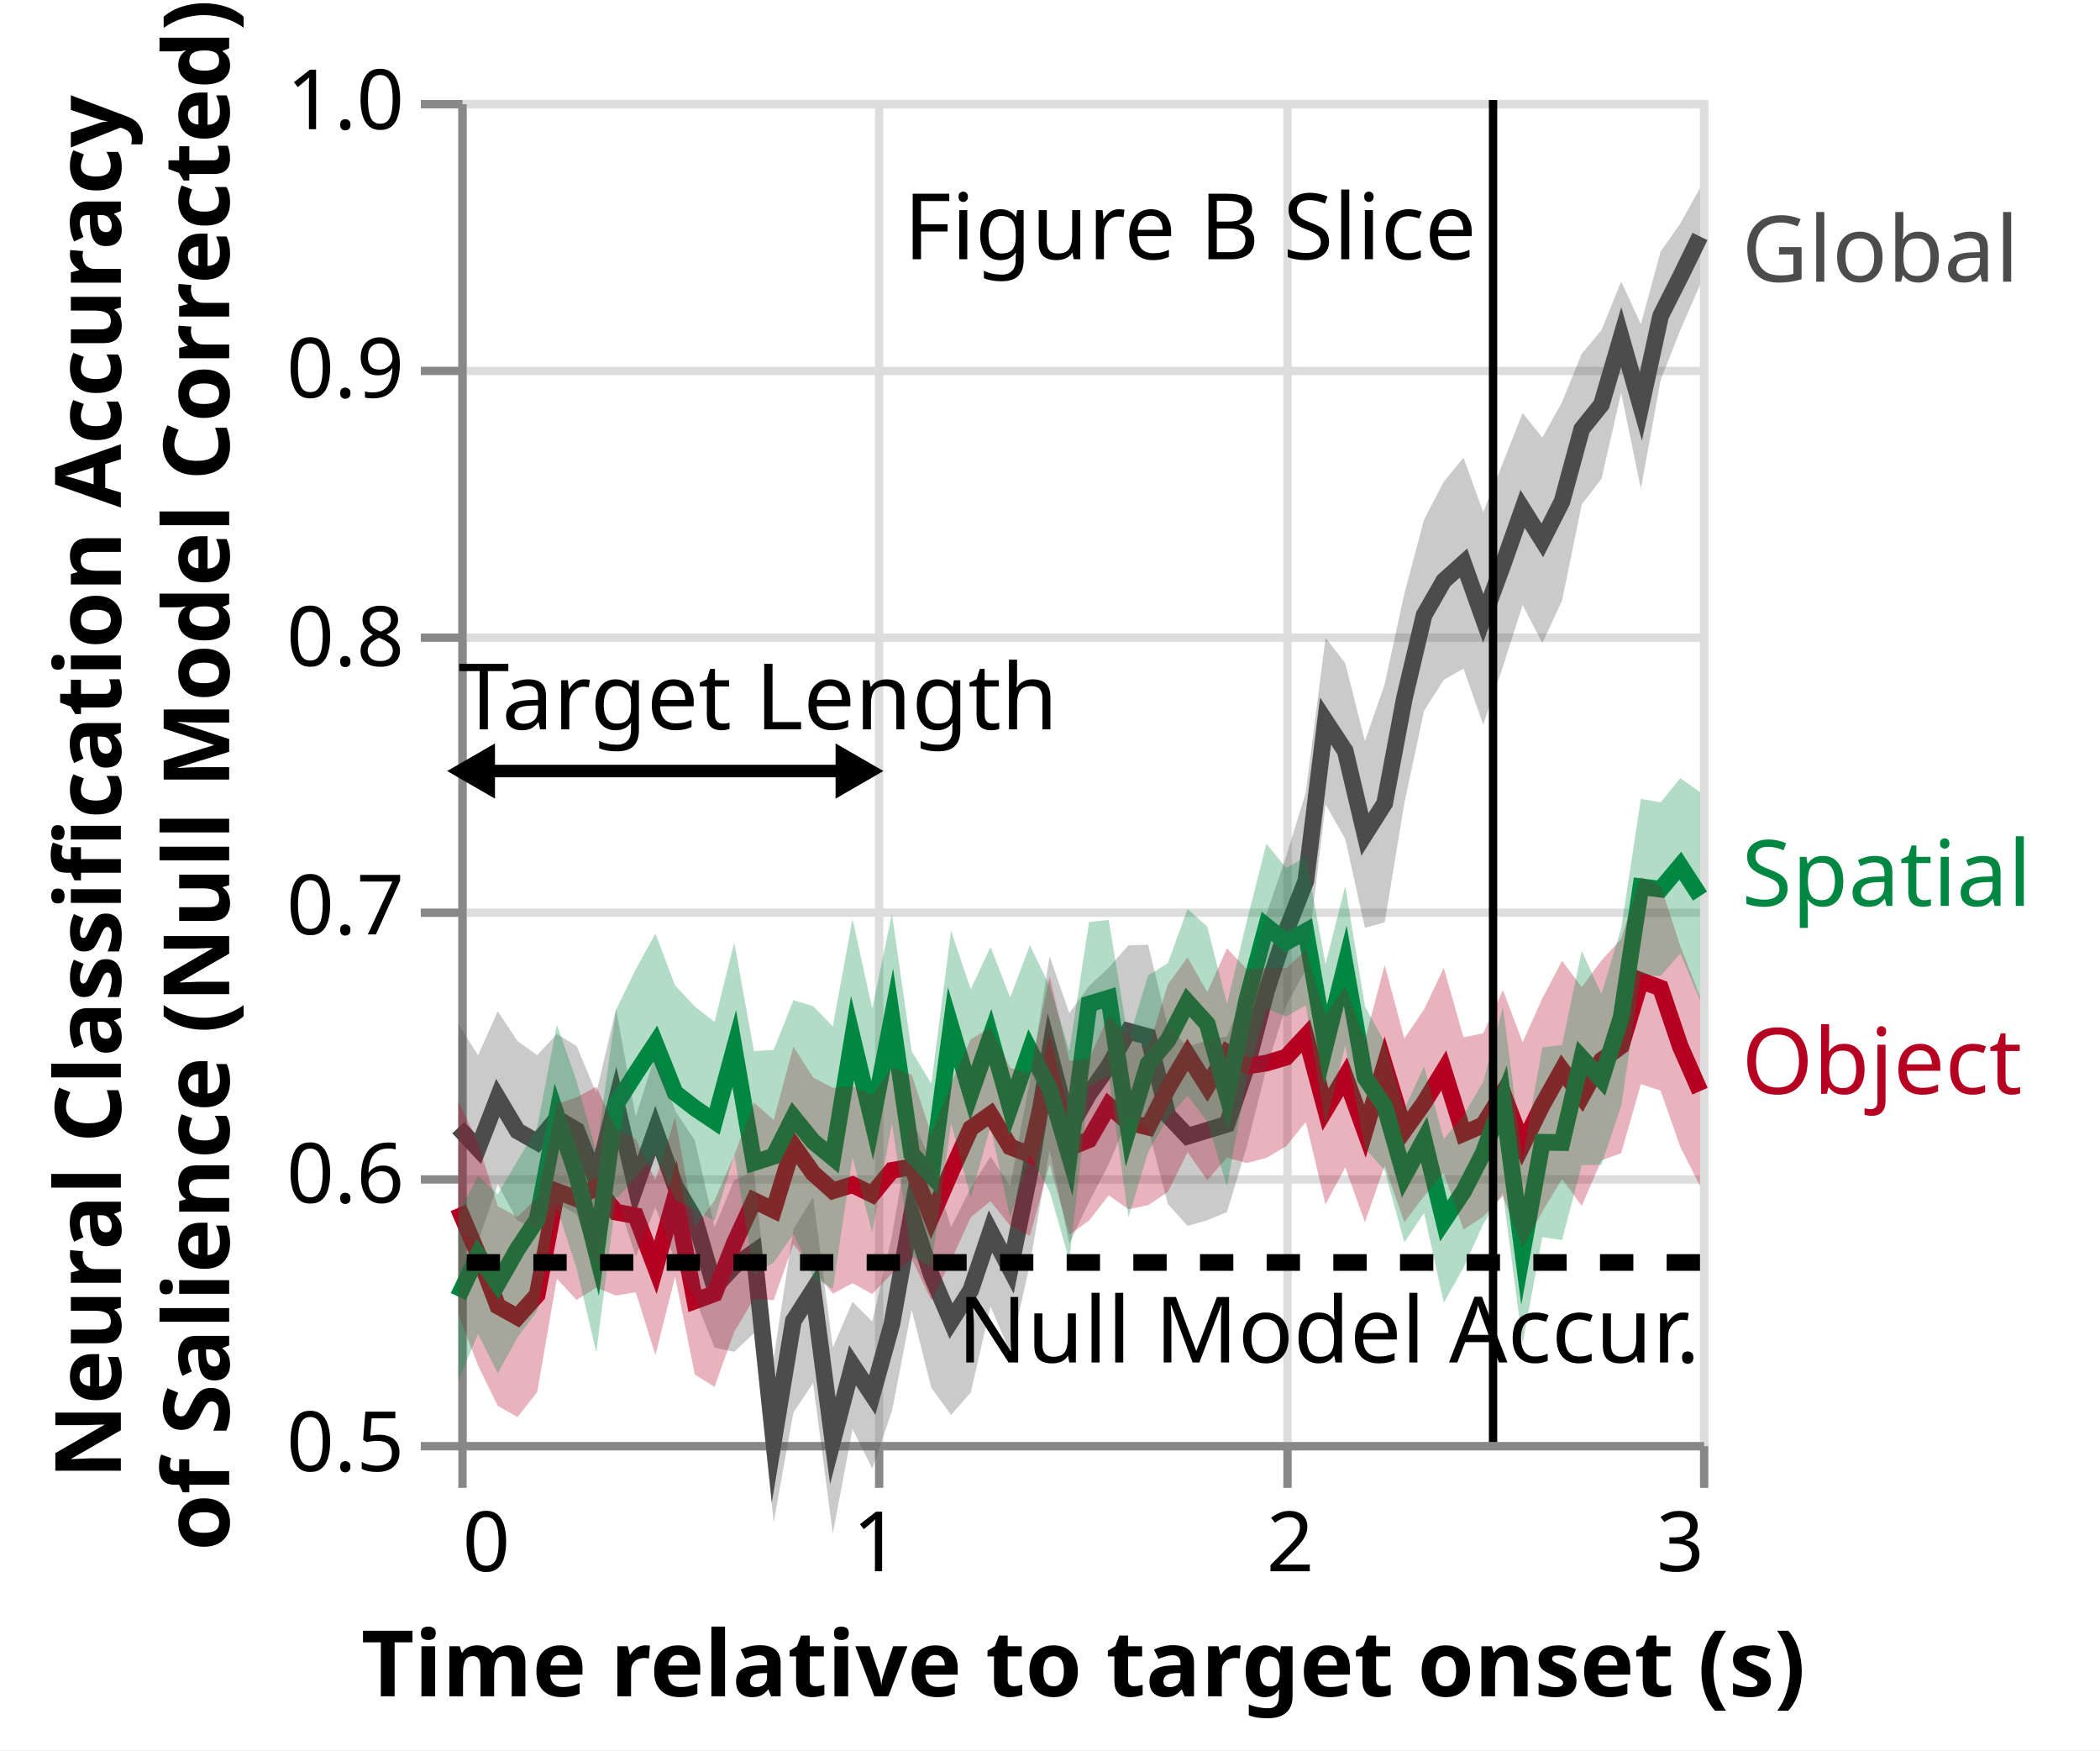
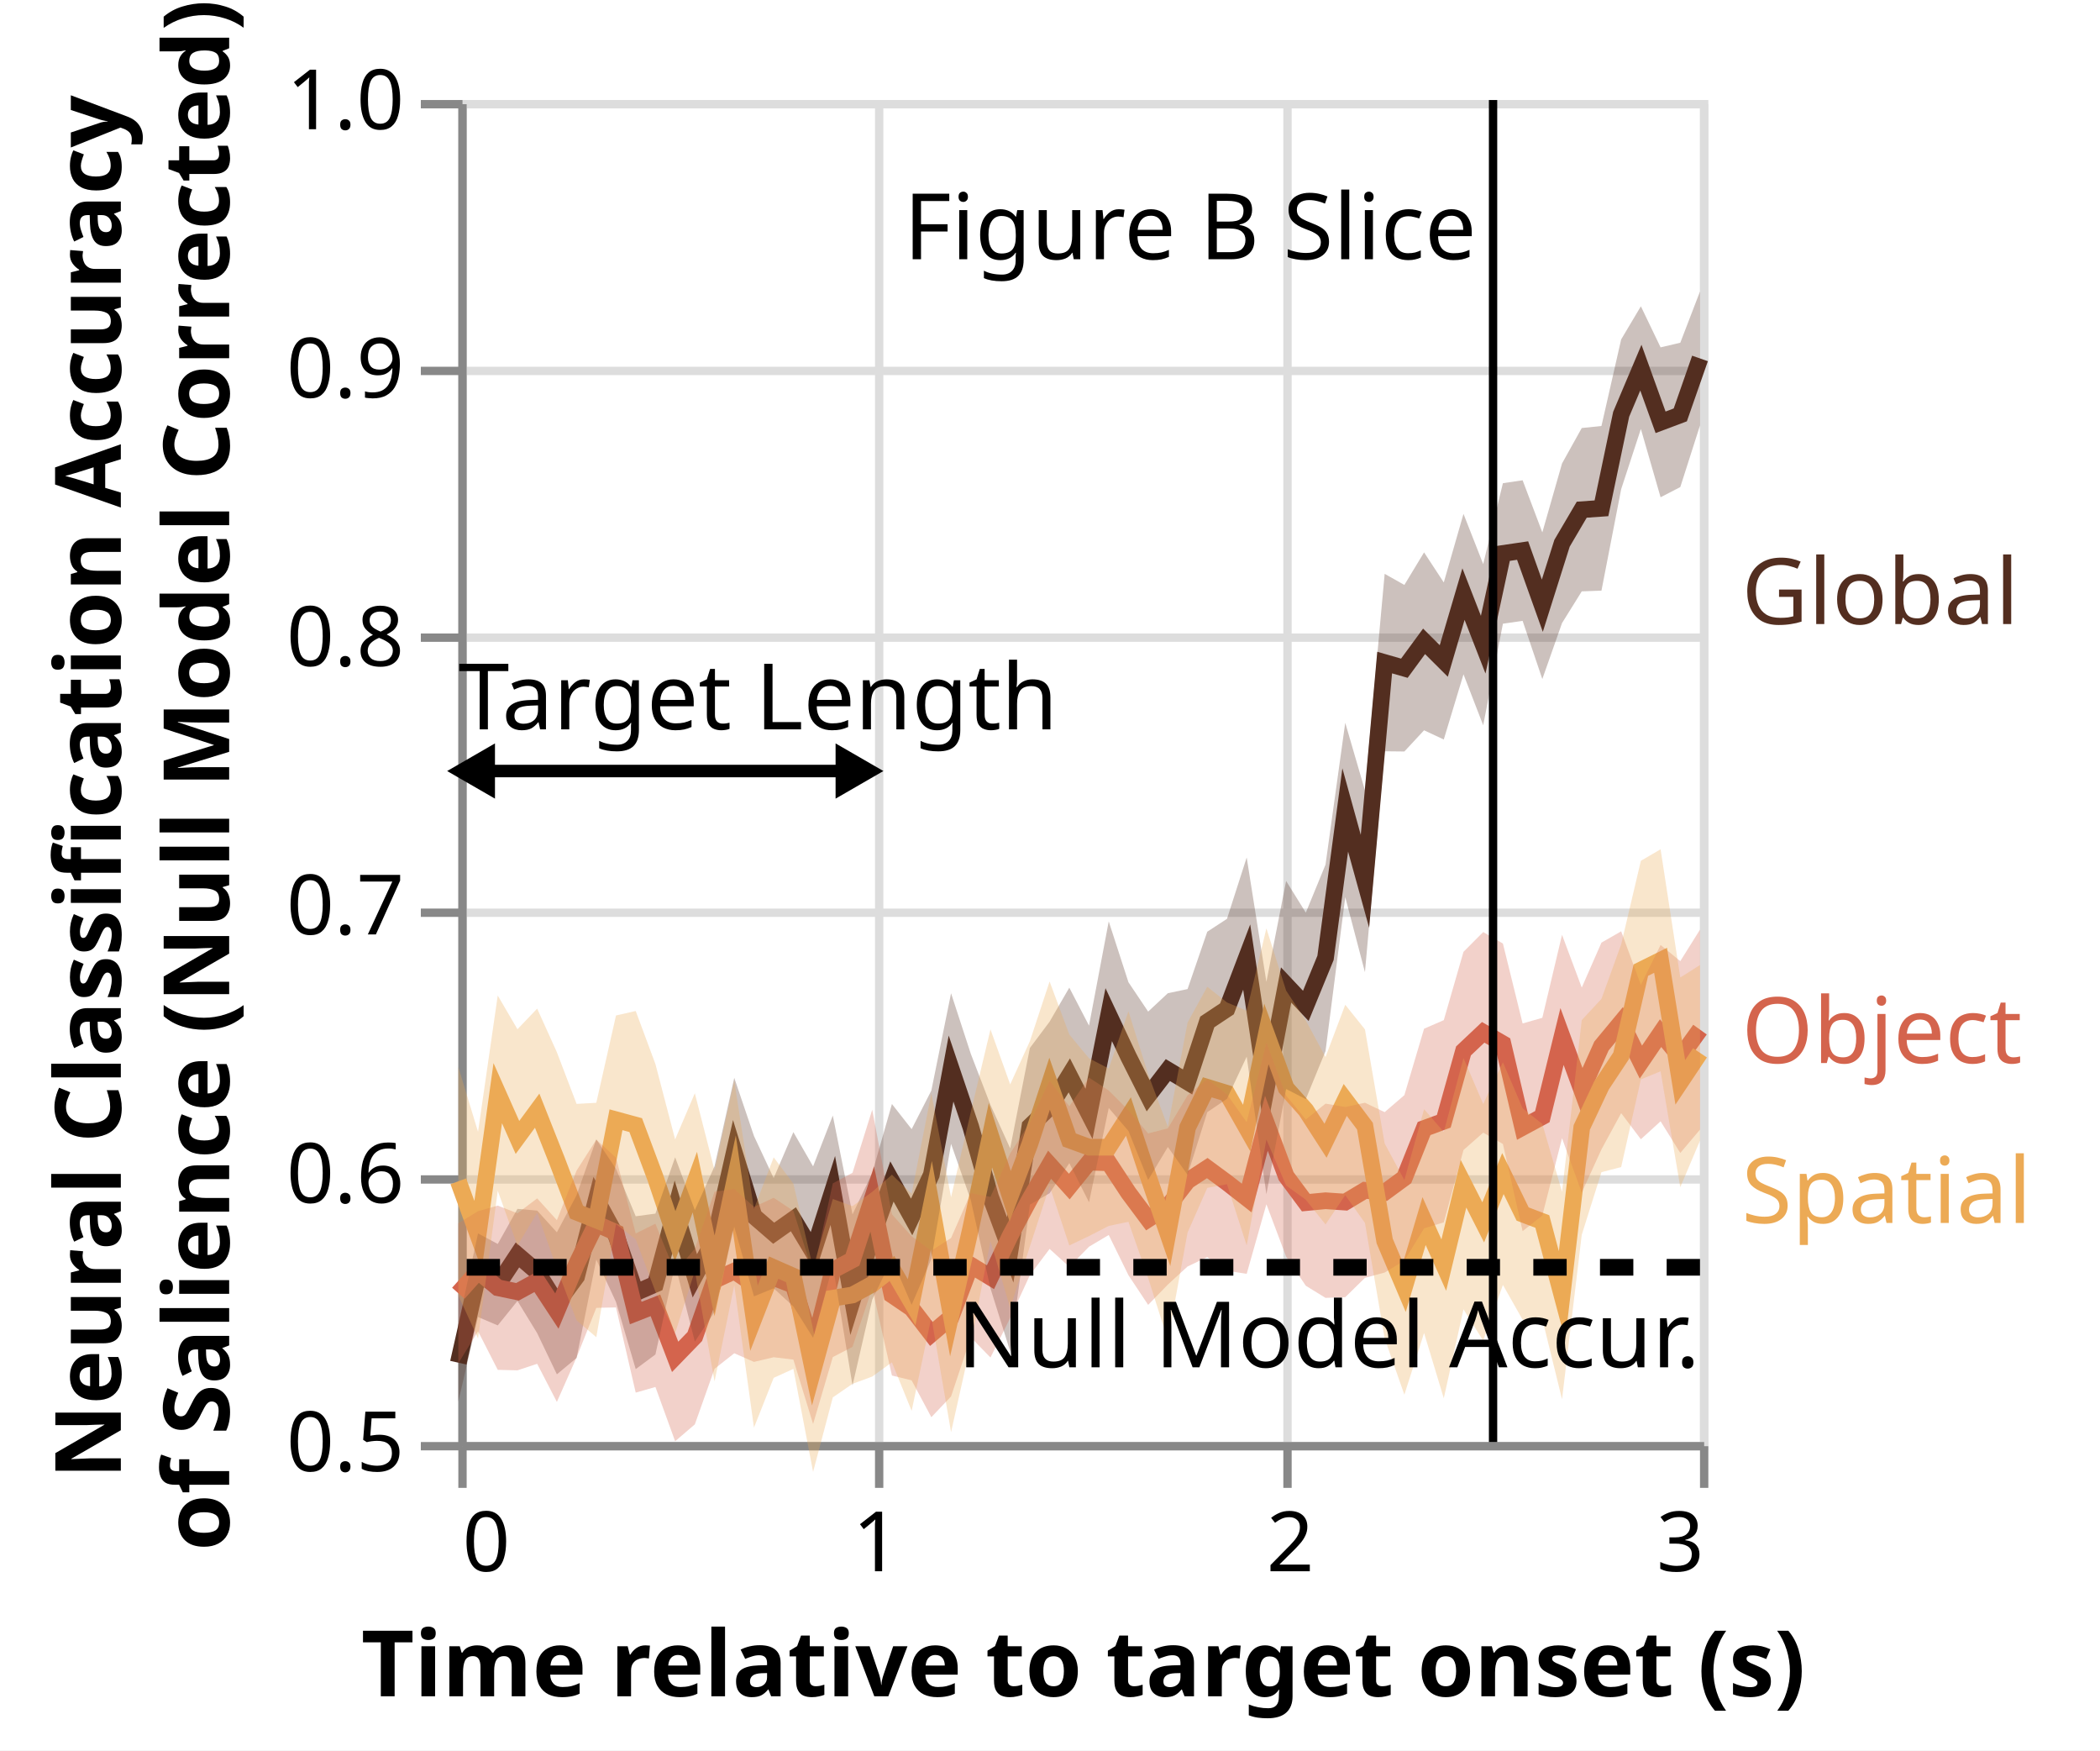
<svg xmlns="http://www.w3.org/2000/svg" class="marks" width="252" height="210" viewBox="0 0 252 210" version="1.1">
  <rect width="252" height="210" fill="white" />
  <g fill="none" stroke-miterlimit="10" transform="translate(55,12)">
    <g class="mark-group role-frame root" role="graphics-object" aria-roledescription="group mark container">
      <g transform="translate(0,0)">
        <path class="background" aria-hidden="true" d="M0.5,0.5h149v161h-149Z" stroke="#ddd" />
        <g>
          <g class="mark-group role-axis" aria-hidden="true">
            <g transform="translate(0.5,161.5)">
              <path class="background" aria-hidden="true" d="M0,0h0v0h0Z" pointer-events="none" />
              <g>
                <g class="mark-rule role-axis-grid" pointer-events="none">
                  <line transform="translate(0,-161)" x2="0" y2="161" stroke="#ddd" stroke-width="1" opacity="1" />
                  <line transform="translate(50,-161)" x2="0" y2="161" stroke="#ddd" stroke-width="1" opacity="1" />
                  <line transform="translate(99,-161)" x2="0" y2="161" stroke="#ddd" stroke-width="1" opacity="1" />
                  <line transform="translate(149,-161)" x2="0" y2="161" stroke="#ddd" stroke-width="1" opacity="1" />
                </g>
              </g>
              <path class="foreground" aria-hidden="true" d="" pointer-events="none" display="none" />
            </g>
          </g>
          <g class="mark-group role-axis" aria-hidden="true">
            <g transform="translate(0.5,0.5)">
              <path class="background" aria-hidden="true" d="M0,0h0v0h0Z" pointer-events="none" />
              <g>
                <g class="mark-rule role-axis-grid" pointer-events="none">
                  <line transform="translate(0,161)" x2="149" y2="0" stroke="#ddd" stroke-width="1" opacity="1" />
                  <line transform="translate(0,129)" x2="149" y2="0" stroke="#ddd" stroke-width="1" opacity="1" />
                  <line transform="translate(0,97)" x2="149" y2="0" stroke="#ddd" stroke-width="1" opacity="1" />
                  <line transform="translate(0,64)" x2="149" y2="0" stroke="#ddd" stroke-width="1" opacity="1" />
                  <line transform="translate(0,32)" x2="149" y2="0" stroke="#ddd" stroke-width="1" opacity="1" />
                  <line transform="translate(0,0)" x2="149" y2="0" stroke="#ddd" stroke-width="1" opacity="1" />
                </g>
              </g>
              <path class="foreground" aria-hidden="true" d="" pointer-events="none" display="none" />
            </g>
          </g>
          <g class="mark-group role-axis" role="graphics-symbol" aria-roledescription="axis" aria-label="X-axis titled 'Time relative to target onset (s)' for a linear scale with values from 0.0 to 3.0">
            <g transform="translate(0.5,161.5)">
              <path class="background" aria-hidden="true" d="M0,0h0v0h0Z" pointer-events="none" />
              <g>
                <g class="mark-rule role-axis-tick" pointer-events="none">
                  <line transform="translate(0,0)" x2="0" y2="5" stroke="#888" stroke-width="1" opacity="1" />
                  <line transform="translate(50,0)" x2="0" y2="5" stroke="#888" stroke-width="1" opacity="1" />
                  <line transform="translate(99,0)" x2="0" y2="5" stroke="#888" stroke-width="1" opacity="1" />
                  <line transform="translate(149,0)" x2="0" y2="5" stroke="#888" stroke-width="1" opacity="1" />
                </g>
                <g class="mark-text role-axis-label" pointer-events="none">
                  <text text-anchor="start" transform="translate(0,15)" font-family="sans-serif" font-size="10px" fill="#000" opacity="1">0</text>
                  <text text-anchor="middle" transform="translate(49.66667,15)" font-family="sans-serif" font-size="10px" fill="#000" opacity="1">1</text>
                  <text text-anchor="middle" transform="translate(99.33333,15)" font-family="sans-serif" font-size="10px" fill="#000" opacity="1">2</text>
                  <text text-anchor="end" transform="translate(149,15)" font-family="sans-serif" font-size="10px" fill="#000" opacity="1">3</text>
                </g>
                <g class="mark-rule role-axis-domain" pointer-events="none">
                  <line transform="translate(0,0)" x2="149" y2="0" stroke="#888" stroke-width="1" opacity="1" />
                </g>
                <g class="mark-text role-axis-title" pointer-events="none">
                  <text text-anchor="middle" transform="translate(74.5,30)" font-family="sans-serif" font-size="11px" font-weight="bold" fill="#000" opacity="1">Time relative to target onset (s)</text>
                </g>
              </g>
              <path class="foreground" aria-hidden="true" d="" pointer-events="none" display="none" />
            </g>
          </g>
          <g class="mark-group role-axis" role="graphics-symbol" aria-roledescription="axis" aria-label="Y-axis titled 'Neural Classification Accuracy of Salience (Null Model Corrected)' for a linear scale with values from 0.5 to 1.0">
            <g transform="translate(0.5,0.5)">
              <path class="background" aria-hidden="true" d="M0,0h0v0h0Z" pointer-events="none" />
              <g>
                <g class="mark-rule role-axis-tick" pointer-events="none">
                  <line transform="translate(0,161)" x2="-5" y2="0" stroke="#888" stroke-width="1" opacity="1" />
                  <line transform="translate(0,129)" x2="-5" y2="0" stroke="#888" stroke-width="1" opacity="1" />
                  <line transform="translate(0,97)" x2="-5" y2="0" stroke="#888" stroke-width="1" opacity="1" />
                  <line transform="translate(0,64)" x2="-5" y2="0" stroke="#888" stroke-width="1" opacity="1" />
                  <line transform="translate(0,32)" x2="-5" y2="0" stroke="#888" stroke-width="1" opacity="1" />
                  <line transform="translate(0,0)" x2="-5" y2="0" stroke="#888" stroke-width="1" opacity="1" />
                </g>
                <g class="mark-text role-axis-label" pointer-events="none">
                  <text text-anchor="end" transform="translate(-7,164)" font-family="sans-serif" font-size="10px" fill="#000" opacity="1">0.5</text>
                  <text text-anchor="end" transform="translate(-7,131.8)" font-family="sans-serif" font-size="10px" fill="#000" opacity="1">0.6</text>
                  <text text-anchor="end" transform="translate(-7,99.6)" font-family="sans-serif" font-size="10px" fill="#000" opacity="1">0.7</text>
                  <text text-anchor="end" transform="translate(-7,67.4)" font-family="sans-serif" font-size="10px" fill="#000" opacity="1">0.8</text>
                  <text text-anchor="end" transform="translate(-7,35.2)" font-family="sans-serif" font-size="10px" fill="#000" opacity="1">0.9</text>
                  <text text-anchor="end" transform="translate(-7,3)" font-family="sans-serif" font-size="10px" fill="#000" opacity="1">1.0</text>
                </g>
                <g class="mark-rule role-axis-domain" pointer-events="none">
                  <line transform="translate(0,161)" x2="0" y2="-161" stroke="#888" stroke-width="1" opacity="1" />
                </g>
                <g class="mark-text role-axis-title" pointer-events="none">
                  <text text-anchor="middle" transform="translate(-39,80.5) rotate(-90) translate(0,-2)" font-family="sans-serif" font-size="11px" font-weight="bold" fill="#000" opacity="1">
                    <tspan>Neural Classification Accuracy</tspan>
                    <tspan x="0" dy="13">of Salience (Null Model Corrected)</tspan>
                  </text>
                </g>
              </g>
              <path class="foreground" aria-hidden="true" d="" pointer-events="none" display="none" />
            </g>
          </g>
          <g class="mark-group role-scope layer_0_layer_0_pathgroup" role="graphics-object" aria-roledescription="group mark container">
            <g transform="translate(0,0)">
              <path class="background" aria-hidden="true" d="M0,0h149v161h-149Z" />
              <g>
                <g class="mark-line role-mark layer_0_layer_0_marks" role="graphics-object" aria-roledescription="line mark container">
-                   <path aria-label="condition: global; Time relative to target onset (s): 0; Neural Classification Accuracy, of Salience (Null Model Corrected): 0.617148952485" role="graphics-symbol" aria-roledescription="line mark" d="M0,123.278L2.365,125.803L4.73,119.701L7.095,123.676L9.46,125.019L11.825,122.185L14.19,123.589L16.556,129.579L18.921,120.214L21.286,130.366L23.651,123.656L26.016,130.26L28.381,134.268L30.746,142.446L33.111,139.875L35.476,138.224L37.841,160.798L40.206,146.459L42.571,142.774L44.937,160.847L47.302,151.792L49.667,155.355L52.032,146.824L54.397,133.646L56.762,140.969L59.127,146.493L61.492,142.78L63.857,135.74L66.222,140.247L68.587,128.648L70.952,114.331L73.317,123.378L75.683,119.245L78.048,115.886L80.413,111.711L82.778,112.356L85.143,121.799L87.508,124.315L89.873,123.599L92.238,122.883L94.603,115.989L96.968,106.932L99.333,99.699L101.698,93.684L104.063,74.505L106.429,78.101L108.794,88.111L111.159,84.371L113.524,71.789L115.889,61.794L118.254,57.675L120.619,55.55L122.984,62.185L125.349,55.76L127.714,49.06L130.079,52.825L132.444,48.152L134.81,39.474L137.175,36.529L139.54,28.449L141.905,36.763L144.27,25.904L146.635,21.212L149,16.371" stroke="#4C4C4C" stroke-width="2" />
+                   <path aria-label="condition: global; Time relative to target onset (s): 0; Neural Classification Accuracy, of Salience (Null Model Corrected): 0.529560596248" role="graphics-symbol" aria-roledescription="line mark" d="M0,151.481L2.365,140.99L4.73,142.124L7.095,138.553L9.46,140.587L11.825,144.361L14.19,141.152L16.556,131.898L18.921,136.216L21.286,143.084L23.651,142.048L26.016,133.261L28.381,141.063L30.746,136.656L33.111,126.239L35.476,133.904L37.841,135.949L40.206,134.276L42.571,138.215L44.937,130.821L47.302,143.953L49.667,136.326L52.032,129.743L54.397,134.001L56.762,128.937L59.127,116.194L61.492,123.188L63.857,131.564L66.222,137.944L68.587,123.122L70.952,120.862L73.317,117.013L75.683,121.638L78.048,109.73L80.413,114.76L82.778,119.46L85.143,116.377L87.508,117.8L89.873,110.6L92.238,109.029L94.603,102.82L96.968,118.533L99.333,106.166L101.698,108.678L104.063,102.913L106.429,85.17L108.794,93.729L111.159,67.487L113.524,68.166L115.889,64.941L118.254,67.298L120.619,59.273L122.984,65.344L125.349,54.398L127.714,54.05L130.079,60.667L132.444,53.175L134.81,49.148L137.175,48.982L139.54,37.702L141.905,32.104L144.27,38.664L146.635,37.775L149,31.002" stroke="#532E20" stroke-width="2" />
                </g>
              </g>
              <path class="foreground" aria-hidden="true" d="" display="none" />
            </g>
            <g transform="translate(0,0)">
              <path class="background" aria-hidden="true" d="M0,0h149v161h-149Z" />
              <g>
                <g class="mark-line role-mark layer_0_layer_0_marks" role="graphics-object" aria-roledescription="line mark container">
-                   <path aria-label="condition: object; Time relative to target onset (s): 0; Neural Classification Accuracy, of Salience (Null Model Corrected): 0.587261356684" role="graphics-symbol" aria-roledescription="line mark" d="M0,132.902L2.365,138.461L4.73,144.681L7.095,146.003L9.46,143.351L11.825,130.925L14.19,131.807L16.556,130.429L18.921,133.416L21.286,133.857L23.651,140.066L26.016,131.617L28.381,144.068L30.746,143.203L33.111,137.164L35.476,132.035L37.841,133.175L40.206,125.413L42.571,128.753L44.937,130.86L47.302,130.134L49.667,131.293L52.032,128.411L54.397,127.983L56.762,134.033L59.127,128.599L61.492,123.355L63.857,121.692L66.222,125.593L68.587,126.513L70.952,116.369L73.317,125.692L75.683,124.736L78.048,120.634L80.413,122.647L82.778,123.221L85.143,118.545L87.508,114.547L89.873,118.292L92.238,114.325L94.603,115.901L96.968,115.536L99.333,114.833L101.698,112.297L104.063,121.122L106.429,117.17L108.794,123.705L111.159,115.804L113.524,123.606L115.889,120.294L118.254,116.422L120.619,123.981L122.984,122.966L125.349,119.131L127.714,125.354L130.079,120.569L132.444,116.354L134.81,119.546L137.175,115.213L139.54,113.486L141.905,105.644L144.27,106.538L146.635,113.543L149,118.909" stroke="#B50021" stroke-width="2" />
+                   <path aria-label="condition: object; Time relative to target onset (s): 0; Neural Classification Accuracy, of Salience (Null Model Corrected): 0.555423064964" role="graphics-symbol" aria-roledescription="line mark" d="M0,143.154L2.365,140.507L4.73,142.488L7.095,142.979L9.46,141.692L11.825,145.288L14.19,139.641L16.556,134.814L18.921,135.874L21.286,145.525L23.651,144.602L26.016,150.78L28.381,148.342L30.746,141.593L33.111,140.491L35.476,142.089L37.841,141.262L40.206,142.19L42.571,149.804L44.937,140.39L47.302,139.14L49.667,131.838L52.032,143.353L54.397,144.958L56.762,148.03L59.127,146.028L61.492,139.787L63.857,141.224L66.222,136.244L68.587,131.831L70.952,127.733L73.317,130.351L75.683,127.425L78.048,127.495L80.413,131.09L82.778,134.261L85.143,132.738L87.508,129.68L89.873,128.134L92.238,129.877L94.603,131.723L96.968,122.763L99.333,129.097L101.698,132.28L104.063,132.054L106.429,132.216L108.794,130.8L111.159,131.044L113.524,129.309L115.889,123.388L118.254,122.518L120.619,114.079L122.984,111.849L125.349,113.219L127.714,123.242L130.079,121.965L132.444,112.35L134.81,118.777L137.175,113.489L139.54,110.636L141.905,115.42L144.27,111.946L146.635,114.814L149,111.523" stroke="#D4644D" stroke-width="2" />
                </g>
              </g>
              <path class="foreground" aria-hidden="true" d="" display="none" />
            </g>
            <g transform="translate(0,0)">
              <path class="background" aria-hidden="true" d="M0,0h149v161h-149Z" />
              <g>
                <g class="mark-line role-mark layer_0_layer_0_marks" role="graphics-object" aria-roledescription="line mark container">
-                   <path aria-label="condition: spatial; Time relative to target onset (s): 0; Neural Classification Accuracy, of Salience (Null Model Corrected): 0.554180663987" role="graphics-symbol" aria-roledescription="line mark" d="M0,143.554L2.365,138.559L4.73,142.007L7.095,137.859L9.46,134.296L11.825,121.903L14.19,128.928L16.556,138.219L18.921,120.498L21.286,116.783L23.651,113.181L26.016,119.099L28.381,120.934L30.746,122.531L33.111,113.801L35.476,127.481L37.841,126.714L40.206,122.023L42.571,124.941L44.937,126.888L47.302,112.532L49.667,122.442L52.032,110.177L54.397,126.432L56.762,129.004L59.127,111.21L61.492,119.182L63.857,112.376L66.222,120.859L68.587,114.004L70.952,118.595L73.317,126.655L75.683,108.45L78.048,107.737L80.413,123.442L82.778,115.623L85.143,112.822L87.508,108.237L89.873,110.851L92.238,119.399L94.603,107.984L96.968,99.117L99.333,101.035L101.698,99.725L104.063,113.361L106.429,103.85L108.794,117.25L111.159,120.724L113.524,129.049L115.889,124.723L118.254,134.484L120.619,130.943L122.984,126.339L125.349,119.953L127.714,138.051L130.079,125.035L132.444,125.073L134.81,114.926L137.175,117.503L139.54,110.029L141.905,94.38L144.27,94.68L146.635,91.861L149,95.506" stroke="#008842" stroke-width="2" />
+                   <path aria-label="condition: spatial; Time relative to target onset (s): 0; Neural Classification Accuracy, of Salience (Null Model Corrected): 0.597144091171" role="graphics-symbol" aria-roledescription="line mark" d="M0,129.72L2.365,136.176L4.73,119.144L7.095,124.461L9.46,121.245L11.825,127.209L14.19,133.42L16.556,134.362L18.921,122.337L21.286,122.981L23.651,129.306L26.016,136.318L28.381,129.816L30.746,141.065L33.111,129.91L35.476,146.158L37.841,140.074L40.206,141.112L42.571,152.365L44.937,143.744L47.302,143.357L49.667,142.067L52.032,140.183L54.397,144.232L56.762,132.599L59.127,145.721L61.492,135.334L63.857,124.19L66.222,131.513L68.587,125.225L70.952,118.012L73.317,124.763L75.683,125.627L78.048,125.635L80.413,121.948L82.778,129.094L85.143,135.98L87.508,123.271L89.873,118.444L92.238,119.167L94.603,123.338L96.968,112.043L99.333,118.531L101.698,121.182L104.063,124.852L106.429,119.958L108.794,123.105L111.159,136.879L113.524,142.447L115.889,134.494L118.254,139.775L120.619,130.007L122.984,134.646L125.349,128.795L127.714,133.645L130.079,134.546L132.444,143.423L134.81,123.261L137.175,118.23L139.54,114.658L141.905,104.383L144.27,103.207L146.635,117.849L149,114.31" stroke="#ECAA55" stroke-width="2" />
                </g>
              </g>
              <path class="foreground" aria-hidden="true" d="" display="none" />
            </g>
          </g>
          <g class="mark-group role-scope layer_0_layer_1_layer_0_pathgroup" role="graphics-object" aria-roledescription="group mark container">
            <g transform="translate(0,0)">
              <path class="background" aria-hidden="true" d="M0,0h149v161h-149Z" />
              <g>
                <g class="mark-area role-mark layer_0_layer_1_layer_0_marks" role="graphics-object" aria-roledescription="area mark container">
-                   <path aria-label="Neural Classification Accuracy, of Salience (Null Model Corrected): 0.578480966217; upper_meancor: 0.655816938754; condition: global; winstart: 0; Mean of meancor: 0.617148952485; Mean + stderr of meancor: 0.655816938754; Mean - stderr of meancor: 0.578480966217" role="graphics-symbol" aria-roledescription="errorband" d="M0,135.729L2.365,137.002L4.73,130.085L7.095,134.455L9.46,135.45L11.825,132.314L14.19,133.691L16.556,140.037L18.921,131.376L21.286,138.752L23.651,132.824L26.016,139.26L28.381,143.724L30.746,149.666L33.111,150.183L35.476,147.937L37.841,170.637L40.206,157.477L42.571,153.914L44.937,172.017L47.302,159.423L49.667,164.174L52.032,157.307L54.397,145.104L56.762,154.495L59.127,157.75L61.492,155.049L63.857,144.732L66.222,150.222L68.587,139.673L70.952,125.949L73.317,137.213L75.683,132.193L78.048,127.682L80.413,122.02L82.778,123.365L85.143,132.445L87.508,135.067L89.873,134.392L92.238,133.411L94.603,125.575L96.968,116.183L99.333,108.653L101.698,104.303L104.063,84.504L106.429,88.642L108.794,99.305L111.159,98.656L113.524,84.364L115.889,73.261L118.254,69.558L120.619,68.203L122.984,74.921L125.349,67.991L127.714,60.575L130.079,65.151L132.444,60.056L134.81,48.516L137.175,45.454L139.54,35.135L141.905,46.629L144.27,33.625L146.635,27.617L149,22.178L149,10.564L146.635,14.808L144.27,18.182L141.905,26.898L139.54,21.762L137.175,27.604L134.81,30.433L132.444,36.248L130.079,40.499L127.714,37.545L125.349,43.528L122.984,49.448L120.619,42.898L118.254,45.792L115.889,50.326L113.524,59.213L111.159,70.086L108.794,76.918L106.429,67.56L104.063,64.507L101.698,83.066L99.333,90.745L96.968,97.681L94.603,106.403L92.238,112.355L89.873,112.806L87.508,113.562L85.143,111.154L82.778,101.348L80.413,101.402L78.048,104.091L75.683,106.298L73.317,109.542L70.952,102.713L68.587,117.623L66.222,130.273L63.857,126.749L61.492,130.511L59.127,135.237L56.762,127.442L54.397,122.189L52.032,136.34L49.667,146.536L47.302,144.162L44.937,149.677L42.571,131.635L40.206,135.441L37.841,150.959L35.476,128.512L33.111,129.567L30.746,135.225L28.381,124.812L26.016,121.259L23.651,114.487L21.286,121.981L18.921,109.052L16.556,119.122L14.19,113.486L11.825,112.056L9.46,114.588L7.095,112.898L4.73,109.317L2.365,114.604L0,110.827Z" fill="#4C4C4C" opacity="0.3" />
+                   <path aria-label="Neural Classification Accuracy, of Salience (Null Model Corrected): 0.515130003022; upper_meancor: 0.543991189475; condition: global; winstart: 0; Mean of meancor: 0.529560596248; Mean + stderr of meancor: 0.543991189475; Mean - stderr of meancor: 0.515130003022" role="graphics-symbol" aria-roledescription="errorband" d="M0,156.128L2.365,146.001L4.73,147.008L7.095,144.076L9.46,147.936L11.825,152.877L14.19,150.91L16.556,139.107L18.921,144.2L21.286,152.253L23.651,150.497L26.016,139.682L28.381,148.948L30.746,145.399L33.111,135.169L35.476,143.523L37.841,142.558L40.206,144.73L42.571,148.498L44.937,139.807L47.302,154.212L49.667,143.918L52.032,139.037L54.397,144.537L56.762,139.042L59.127,125.227L61.492,131.961L63.857,142.568L66.222,150.123L68.587,132.519L70.952,131.153L73.317,127.537L75.683,132.229L78.048,120.922L80.413,123.682L82.778,129.558L85.143,125.599L87.508,128.942L89.873,121.423L92.238,119.825L94.603,114.768L96.968,131.27L99.333,118.646L101.698,119.864L104.063,114.096L106.429,95.625L108.794,104.631L111.159,78.131L113.524,78.156L115.889,75.611L118.254,76.719L120.619,68.896L122.984,75.013L125.349,62.827L127.714,62.481L130.079,69.462L132.444,62.748L134.81,58.945L137.175,58.858L139.54,46.685L141.905,39.462L144.27,47.655L146.635,46.434L149,39.038L149,22.967L146.635,29.117L144.27,29.672L141.905,24.747L139.54,28.72L137.175,39.106L134.81,39.351L132.444,43.603L130.079,51.873L127.714,45.619L125.349,45.969L122.984,55.675L120.619,49.65L118.254,57.876L115.889,54.271L113.524,58.175L111.159,56.842L108.794,82.828L106.429,74.714L104.063,91.731L101.698,97.492L99.333,93.687L96.968,105.796L94.603,90.871L92.238,98.233L89.873,99.778L87.508,106.658L85.143,107.155L82.778,109.362L80.413,105.838L78.048,98.538L75.683,111.046L73.317,106.49L70.952,110.571L68.587,113.725L66.222,125.764L63.857,120.559L61.492,114.414L59.127,107.161L56.762,118.833L54.397,123.465L52.032,120.449L49.667,128.733L47.302,133.693L44.937,121.834L42.571,127.931L40.206,123.822L37.841,129.339L35.476,124.286L33.111,117.31L30.746,127.913L28.381,133.178L26.016,126.841L23.651,133.599L21.286,133.915L18.921,128.231L16.556,124.688L14.19,131.394L11.825,135.845L9.46,133.238L7.095,133.029L4.73,137.239L2.365,135.978L0,146.835Z" fill="#532E20" opacity="0.3" />
                </g>
              </g>
              <path class="foreground" aria-hidden="true" d="" display="none" />
            </g>
            <g transform="translate(0,0)">
              <path class="background" aria-hidden="true" d="M0,0h149v161h-149Z" />
              <g>
                <g class="mark-area role-mark layer_0_layer_1_layer_0_marks" role="graphics-object" aria-roledescription="area mark container">
-                   <path aria-label="Neural Classification Accuracy, of Salience (Null Model Corrected): 0.547523624483; upper_meancor: 0.626999088884; condition: object; winstart: 0; Mean of meancor: 0.587261356684; Mean + stderr of meancor: 0.626999088884; Mean - stderr of meancor: 0.547523624483" role="graphics-symbol" aria-roledescription="errorband" d="M0,145.697L2.365,151.817L4.73,156.663L7.095,158.004L9.46,155.015L11.825,141.411L14.19,143.952L16.556,142.484L18.921,143.429L21.286,143.028L23.651,150.558L26.016,141.17L28.381,152.907L30.746,154.381L33.111,147.755L35.476,143.804L37.841,143.984L40.206,137.261L42.571,140.247L44.937,143.2L47.302,141.948L49.667,143.241L52.032,140.777L54.397,139.031L56.762,144.002L59.127,139.227L61.492,134.033L63.857,132.109L66.222,135.056L68.587,136.288L70.952,127.622L73.317,136.132L75.683,134.436L78.048,131.407L80.413,133.064L82.778,132.588L85.143,131.001L87.508,126.228L89.873,129.574L92.238,126.877L94.603,127.536L96.968,126.911L99.333,125.52L101.698,122.6L104.063,132.499L106.429,128.051L108.794,134.636L111.159,127.837L113.524,134.635L115.889,131.489L118.254,128.731L120.619,135.515L122.984,133.965L125.349,131.472L127.714,137.673L130.079,133.357L132.444,129.435L134.81,132.669L137.175,127.198L139.54,126.347L141.905,118.06L144.27,118.841L146.635,125.604L149,130.278L149,107.54L146.635,101.481L144.27,94.234L141.905,93.228L139.54,100.625L137.175,103.228L134.81,106.423L132.444,103.273L130.079,107.781L127.714,113.034L125.349,106.791L122.984,111.967L120.619,112.446L118.254,104.113L115.889,109.099L113.524,112.577L111.159,103.77L108.794,112.774L106.429,106.289L104.063,109.744L101.698,101.995L99.333,104.146L96.968,104.16L94.603,104.266L92.238,101.772L89.873,107.01L87.508,102.866L85.143,106.089L82.778,113.853L80.413,112.23L78.048,109.861L75.683,115.036L73.317,115.252L70.952,105.117L68.587,116.739L66.222,116.131L63.857,111.275L61.492,112.677L59.127,117.971L56.762,124.064L54.397,116.934L52.032,116.044L49.667,119.344L47.302,118.32L44.937,118.52L42.571,117.26L40.206,113.565L37.841,122.367L35.476,120.266L33.111,126.572L30.746,132.024L28.381,135.23L26.016,122.064L23.651,129.574L21.286,124.686L18.921,123.403L16.556,118.374L14.19,119.662L11.825,120.438L9.46,131.688L7.095,134.002L4.73,132.699L2.365,125.104L0,120.106Z" fill="#B50021" opacity="0.3" />
+                   <path aria-label="Neural Classification Accuracy, of Salience (Null Model Corrected): 0.529352499072; upper_meancor: 0.581493630857; condition: object; winstart: 0; Mean of meancor: 0.555423064964; Mean + stderr of meancor: 0.581493630857; Mean - stderr of meancor: 0.529352499072" role="graphics-symbol" aria-roledescription="errorband" d="M0,151.548L2.365,147.706L4.73,152.34L7.095,152.398L9.46,151.615L11.825,156.19L14.19,150.848L16.556,144.901L18.921,144.854L21.286,155.072L23.651,154.395L26.016,160.909L28.381,158.879L30.746,152.215L33.111,150.351L35.476,151.386L37.841,150.827L40.206,151.111L42.571,158.837L44.937,150.806L47.302,149.583L49.667,142.54L52.032,153.022L54.397,153.6L56.762,158.019L59.127,155.528L61.492,148.437L63.857,150.858L66.222,146.117L68.587,140.976L70.952,137.831L73.317,139.981L75.683,137.566L78.048,136.162L80.413,140.984L82.778,144.545L85.143,142.108L87.508,139.939L89.873,138.815L92.238,140.455L94.603,140.819L96.968,132.471L99.333,138.751L101.698,142.252L104.063,143.705L106.429,143.624L108.794,141.304L111.159,140.667L113.524,139.232L115.889,135.363L118.254,134.647L120.619,125.968L122.984,123.882L125.349,125.242L127.714,135.7L130.079,133.825L132.444,124.549L134.81,131.075L137.175,125.892L139.54,121.541L141.905,124.677L144.27,122.522L146.635,126.32L149,123.517L149,99.529L146.635,103.307L144.27,101.369L141.905,106.163L139.54,99.731L137.175,101.086L134.81,106.478L132.444,100.151L130.079,110.105L127.714,110.785L125.349,101.196L122.984,99.816L120.619,102.191L118.254,110.388L115.889,111.413L113.524,119.387L111.159,121.422L108.794,120.296L106.429,120.809L104.063,120.403L101.698,122.309L99.333,119.443L96.968,113.054L94.603,122.628L92.238,119.299L89.873,117.454L87.508,119.42L85.143,123.368L82.778,123.976L80.413,121.197L78.048,118.829L75.683,117.283L73.317,120.721L70.952,117.634L68.587,122.686L66.222,126.371L63.857,131.59L61.492,131.137L59.127,136.528L56.762,138.041L54.397,136.315L52.032,133.684L49.667,121.136L47.302,128.696L44.937,129.973L42.571,140.771L40.206,133.269L37.841,131.697L35.476,132.792L33.111,130.63L30.746,130.971L28.381,137.805L26.016,140.652L23.651,134.809L21.286,135.978L18.921,126.894L16.556,124.728L14.19,128.435L11.825,134.386L9.46,131.769L7.095,133.56L4.73,132.637L2.365,133.307L0,134.759Z" fill="#D4644D" opacity="0.3" />
                </g>
              </g>
              <path class="foreground" aria-hidden="true" d="" display="none" />
            </g>
            <g transform="translate(0,0)">
              <path class="background" aria-hidden="true" d="M0,0h149v161h-149Z" />
              <g>
                <g class="mark-area role-mark layer_0_layer_1_layer_0_marks" role="graphics-object" aria-roledescription="area mark container">
-                   <path aria-label="Neural Classification Accuracy, of Salience (Null Model Corrected): 0.522959504619; upper_meancor: 0.585401823355; condition: spatial; winstart: 0; Mean of meancor: 0.554180663987; Mean + stderr of meancor: 0.585401823355; Mean - stderr of meancor: 0.522959504619" role="graphics-symbol" aria-roledescription="errorband" d="M0,153.607L2.365,148.014L4.73,152.75L7.095,148.463L9.46,145.281L11.825,132.875L14.19,140.164L16.556,150.245L18.921,131.849L21.286,129.282L23.651,126.37L26.016,131.966L28.381,133.123L30.746,134.468L33.111,126.545L35.476,140.856L37.841,139.478L40.206,136.046L42.571,141.175L44.937,142.635L47.302,126.824L49.667,135.871L52.032,122.711L54.397,138.746L56.762,140.003L59.127,122.747L61.492,131.673L63.857,123.159L66.222,134.05L68.587,126.595L70.952,130.916L73.317,139.225L75.683,118.284L78.048,117.111L80.413,134.048L82.778,126.224L85.143,122.103L87.508,119.437L89.873,122.542L92.238,130.333L94.603,117.42L96.968,109.014L99.333,109.945L101.698,108.627L104.063,123.065L106.429,113.406L108.794,125.768L111.159,128.404L113.524,137.053L115.889,133.511L118.254,144.295L120.619,140.088L122.984,134.869L125.349,131.101L127.714,149.176L130.079,136.42L132.444,136.771L134.81,127.785L137.175,127.741L139.54,120.674L141.905,104.914L144.27,105.107L146.635,102.363L149,107.997L149,83.014L146.635,81.359L144.27,84.254L141.905,83.845L139.54,99.384L137.175,107.264L134.81,102.066L132.444,113.375L130.079,113.65L127.714,126.926L125.349,108.804L122.984,117.809L120.619,121.799L118.254,124.672L115.889,115.934L113.524,121.044L111.159,113.045L108.794,108.732L106.429,94.295L104.063,103.657L101.698,90.823L99.333,92.125L96.968,89.219L94.603,98.548L92.238,108.466L89.873,99.16L87.508,97.037L85.143,103.541L82.778,105.022L80.413,112.836L78.048,98.364L75.683,98.617L73.317,114.085L70.952,106.274L68.587,101.412L66.222,107.667L63.857,101.593L61.492,106.691L59.127,99.673L56.762,118.004L54.397,114.118L52.032,97.643L49.667,109.013L47.302,98.241L44.937,111.141L42.571,108.707L40.206,107.999L37.841,113.95L35.476,114.106L33.111,101.056L30.746,110.595L28.381,108.745L26.016,106.231L23.651,99.993L21.286,104.283L18.921,109.148L16.556,126.193L14.19,117.691L11.825,110.931L9.46,123.311L7.095,127.254L4.73,131.263L2.365,129.103L0,133.501Z" fill="#008842" opacity="0.3" />
+                   <path aria-label="Neural Classification Accuracy, of Salience (Null Model Corrected): 0.55456527849; upper_meancor: 0.639722903853; condition: spatial; winstart: 0; Mean of meancor: 0.597144091171; Mean + stderr of meancor: 0.639722903853; Mean - stderr of meancor: 0.55456527849" role="graphics-symbol" aria-roledescription="errorband" d="M0,143.43L2.365,148.571L4.73,130.855L7.095,137.445L9.46,133.487L11.825,140.185L14.19,146.405L16.556,148.424L18.921,134.848L21.286,136.675L23.651,142.957L26.016,147.941L28.381,140.472L30.746,153.731L33.111,142.194L35.476,159.274L37.841,153.302L40.206,152.223L42.571,164.586L44.937,155.646L47.302,154.015L49.667,153.148L52.032,151.44L54.397,157.26L56.762,146.044L59.127,159.814L61.492,149.24L63.857,136.885L66.222,144.931L68.587,137.538L70.952,130.276L73.317,137.417L75.683,136.29L78.048,135.074L80.413,134.58L82.778,141.318L85.143,148.772L87.508,135.87L89.873,130.51L92.238,130.071L94.603,137.415L96.968,124.708L99.333,130.218L101.698,131.938L104.063,134.894L106.429,131.377L108.794,134.716L111.159,148.571L113.524,155.319L115.889,147.921L118.254,155.75L120.619,145.079L122.984,148.841L125.349,142.152L127.714,146.327L130.079,146.25L132.444,155.868L134.81,136.14L137.175,128.625L139.54,128.015L141.905,117.495L144.27,116.526L146.635,130.43L149,124.842L149,103.777L146.635,105.268L144.27,89.888L141.905,91.27L139.54,101.3L137.175,107.835L134.81,110.381L132.444,130.978L130.079,122.841L127.714,120.962L125.349,115.439L122.984,120.451L120.619,114.934L118.254,123.801L115.889,121.067L113.524,129.575L111.159,125.187L108.794,111.494L106.429,108.539L104.063,114.809L101.698,110.426L99.333,106.844L96.968,99.377L94.603,109.261L92.238,108.264L89.873,106.379L87.508,110.673L85.143,123.187L82.778,116.87L80.413,109.317L78.048,116.195L75.683,114.964L73.317,112.108L70.952,105.748L68.587,112.911L66.222,118.094L63.857,111.495L61.492,121.428L59.127,131.629L56.762,119.154L54.397,131.204L52.032,128.927L49.667,130.986L47.302,132.698L44.937,131.841L42.571,140.145L40.206,130L37.841,126.847L35.476,133.042L33.111,117.626L30.746,128.399L28.381,119.159L26.016,124.695L23.651,115.655L21.286,109.288L18.921,109.826L16.556,120.301L14.19,120.434L11.825,114.232L9.46,109.004L7.095,111.477L4.73,107.432L2.365,123.782L0,116.009Z" fill="#ECAA55" opacity="0.3" />
                </g>
              </g>
              <path class="foreground" aria-hidden="true" d="" display="none" />
            </g>
          </g>
          <g class="mark-text role-mark layer_0_layer_2_marks" role="graphics-object" aria-roledescription="text mark container">
-             <text aria-label="condition: global; Mean of meancor: 0.941640506427; condition_label: Global" role="graphics-symbol" aria-roledescription="text mark" text-anchor="start" transform="translate(154,21.79176)" font-family="sans-serif" font-size="11px" fill="#4C4C4C">Global</text>
-             <text aria-label="condition: object; Mean of meancor: 0.639050477325; condition_label: Object" role="graphics-symbol" aria-roledescription="text mark" text-anchor="start" transform="translate(154,119.2257)" font-family="sans-serif" font-size="11px" fill="#B50021">Object</text>
-             <text aria-label="condition: spatial; Mean of meancor: 0.709057390273; condition_label: Spatial" role="graphics-symbol" aria-roledescription="text mark" text-anchor="start" transform="translate(154,96.68352)" font-family="sans-serif" font-size="11px" fill="#008842">Spatial</text>
+             <text aria-label="condition: global; Mean of meancor: 0.814065897699; condition_label: Global" role="graphics-symbol" aria-roledescription="text mark" text-anchor="start" transform="translate(154,62.87078)" font-family="sans-serif" font-size="11px" fill="#532E20">Global</text>
+             <text aria-label="condition: object; Mean of meancor: 0.650515513314; condition_label: Object" role="graphics-symbol" aria-roledescription="text mark" text-anchor="start" transform="translate(154,115.534)" font-family="sans-serif" font-size="11px" fill="#D4644D">Object</text>
+             <text aria-label="condition: spatial; Mean of meancor: 0.590929754683; condition_label: Spatial" role="graphics-symbol" aria-roledescription="text mark" text-anchor="start" transform="translate(154,134.7206)" font-family="sans-serif" font-size="11px" fill="#ECAA55">Spatial</text>
          </g>
          <g class="mark-rule role-mark layer_0_layer_3_layer_0_marks" role="graphics-symbol" aria-roledescription="rule mark container">
-             <line transform="translate(149,139.4586)" x2="-149" y2="0" stroke="black" stroke-width="2" stroke-dasharray="4,4" />
+             <line transform="translate(149,140.0366)" x2="-149" y2="0" stroke="black" stroke-width="2" stroke-dasharray="4,4" />
          </g>
          <g class="mark-text role-mark layer_0_layer_4_layer_0_marks" role="graphics-object" aria-roledescription="text mark container">
-             <text text-anchor="end" transform="translate(149,151.4586)" font-family="sans-serif" font-size="11px" fill="black">Null Model Accur.</text>
+             <text text-anchor="end" transform="translate(149,152.0366)" font-family="sans-serif" font-size="11px" fill="black">Null Model Accur.</text>
          </g>
          <g class="mark-line role-mark layer_0_layer_5_layer_0_marks" role="graphics-object" aria-roledescription="line mark container">
            <path aria-label="x: 0.05; y: 0.75" role="graphics-symbol" aria-roledescription="line mark" d="M2.483,80.5L47.183,80.5" stroke="black" stroke-width="1.5" />
          </g>
          <g class="mark-symbol role-mark layer_0_layer_5_layer_1_marks" role="graphics-object" aria-roledescription="symbol mark container">
            <path aria-label="x: 0.05; y: 0.75; dir: 270" role="graphics-symbol" aria-roledescription="point" transform="translate(2.483333,80.5) rotate(270)" d="M0,-1.826L-1.581,0.913L1.581,0.913Z" stroke="black" stroke-width="2" opacity="1" />
            <path aria-label="x: 0.95; y: 0.75; dir: 90" role="graphics-symbol" aria-roledescription="point" transform="translate(47.18333,80.5) rotate(90)" d="M0,-1.826L-1.581,0.913L1.581,0.913Z" stroke="black" stroke-width="2" opacity="1" />
          </g>
          <g class="mark-rule role-mark layer_0_layer_6_layer_0_marks" role="graphics-symbol" aria-roledescription="rule mark container">
            <line transform="translate(124.1667,0)" x2="0" y2="161" stroke="black" />
          </g>
          <g class="mark-text role-mark layer_0_layer_6_layer_1_marks" role="graphics-object" aria-roledescription="text mark container">
            <text text-anchor="end" transform="translate(122.1667,19.1)" font-family="sans-serif" font-size="11px" fill="black">Figure B Slice</text>
          </g>
          <g class="mark-text role-mark layer_0_layer_7_layer_0_marks" role="graphics-object" aria-roledescription="text mark container">
            <text text-anchor="start" transform="translate(0,75.5)" font-family="sans-serif" font-size="11px" fill="black">Target Length</text>
          </g>
        </g>
        <path class="foreground" aria-hidden="true" d="" display="none" />
      </g>
    </g>
  </g>
</svg>
